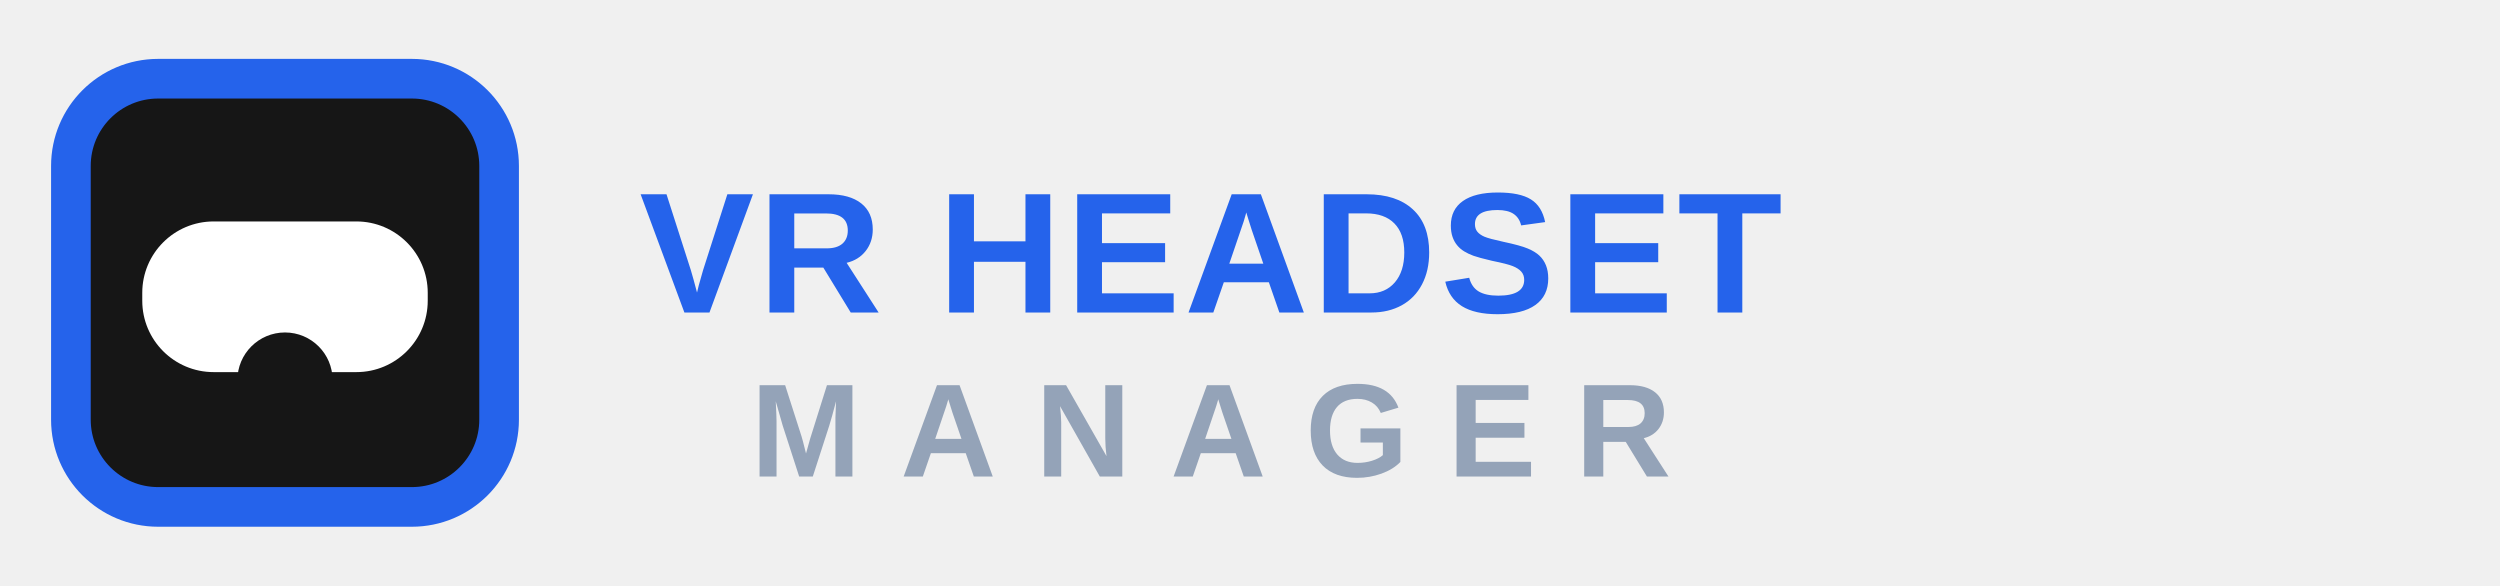
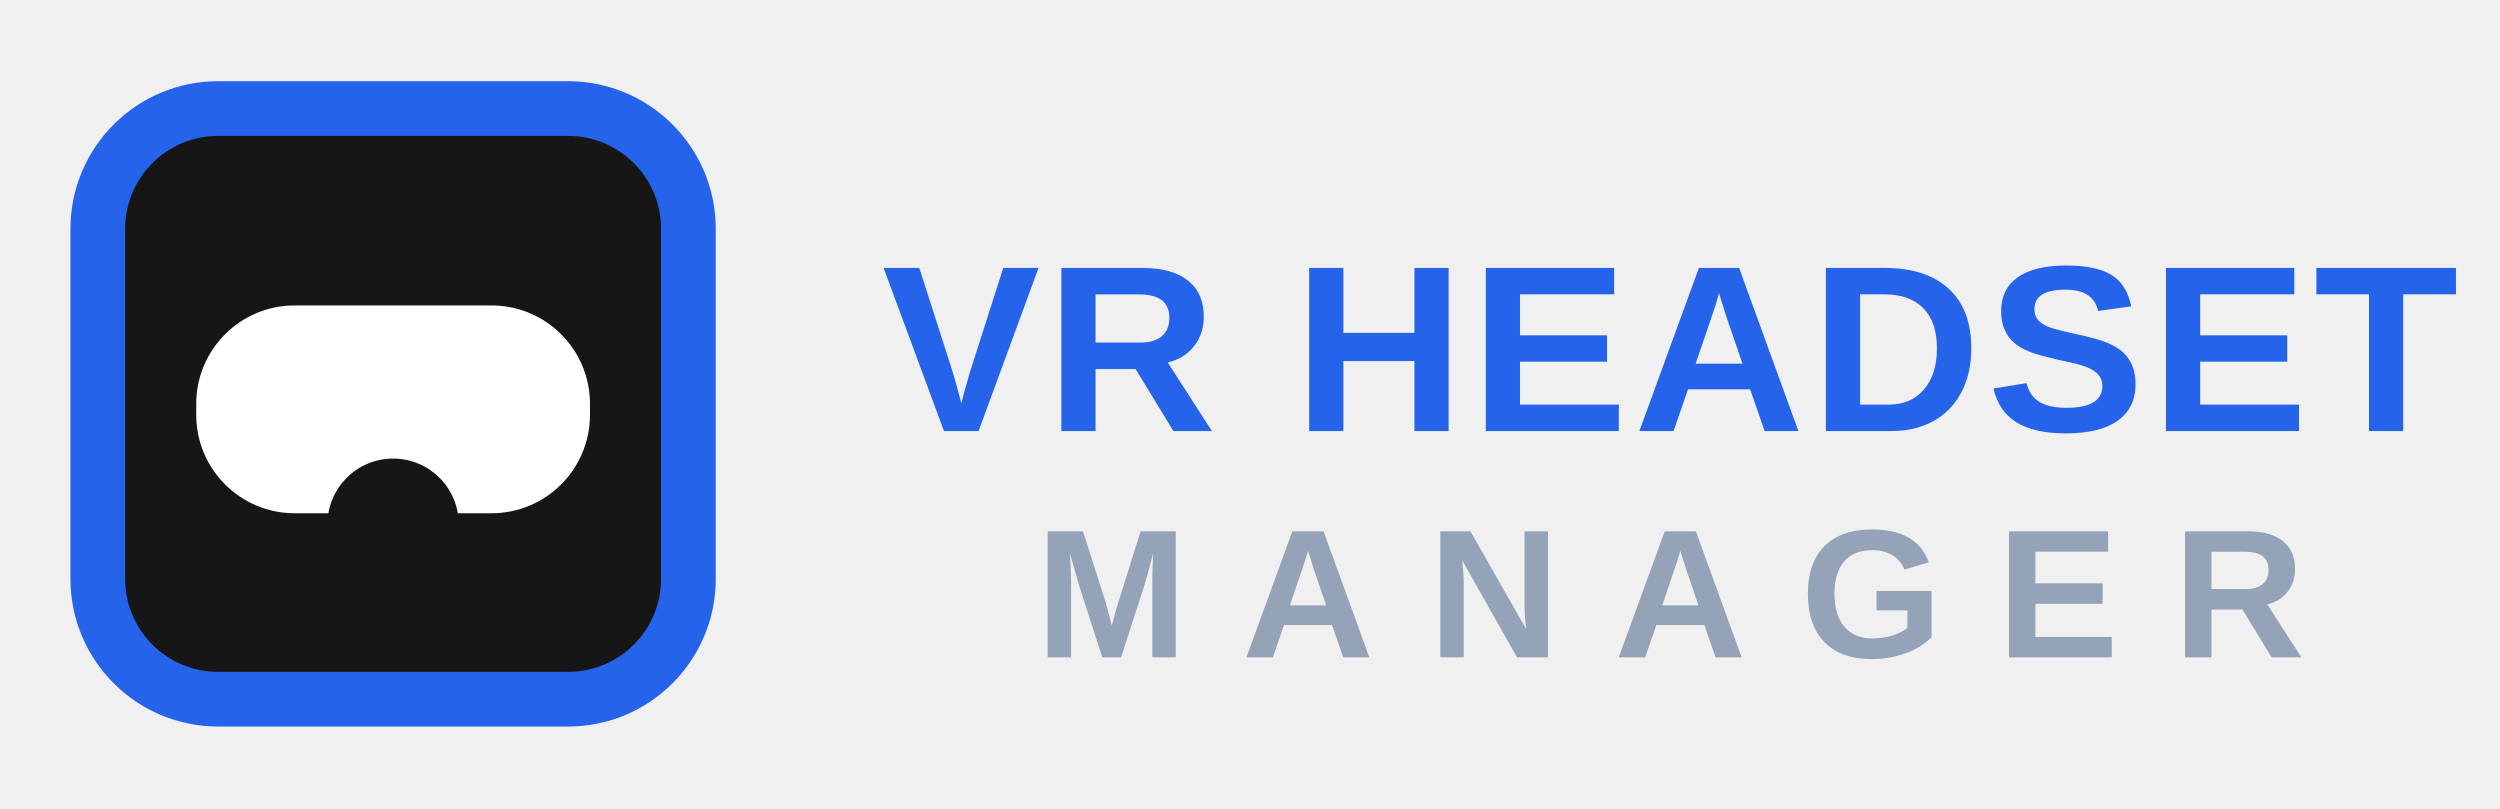
- <svg xmlns="http://www.w3.org/2000/svg" viewBox="0 0 640 150" width="640" height="150" role="img" aria-label="VR Headset Manager logo">
+ <svg xmlns="http://www.w3.org/2000/svg" viewBox="0 0 464 150" width="464" height="150" role="img" aria-label="VR Headset Manager logo">
  <g transform="translate(8,10) scale(2.03)">
    <rect x="5" y="5" width="54" height="54" rx="11" fill="#161616" />
    <rect x="5" y="5" width="54" height="54" rx="11" fill="none" stroke="#2563eb" stroke-width="5" />
    <rect x="14" y="23" width="36" height="19" rx="9" fill="#ffffff" />
    <circle cx="32" cy="43" r="6" fill="#161616" />
  </g>
  <text x="310" y="80" text-anchor="middle" font-family="Segoe UI, Arial, Helvetica, sans-serif" font-size="44" font-weight="700" fill="#2563eb" letter-spacing="1">VR HEADSET</text>
  <text x="310" y="122" text-anchor="middle" font-family="Segoe UI, Arial, Helvetica, sans-serif" font-size="34" font-weight="600" fill="#94a3b8" letter-spacing="10">MANAGER</text>
</svg>
